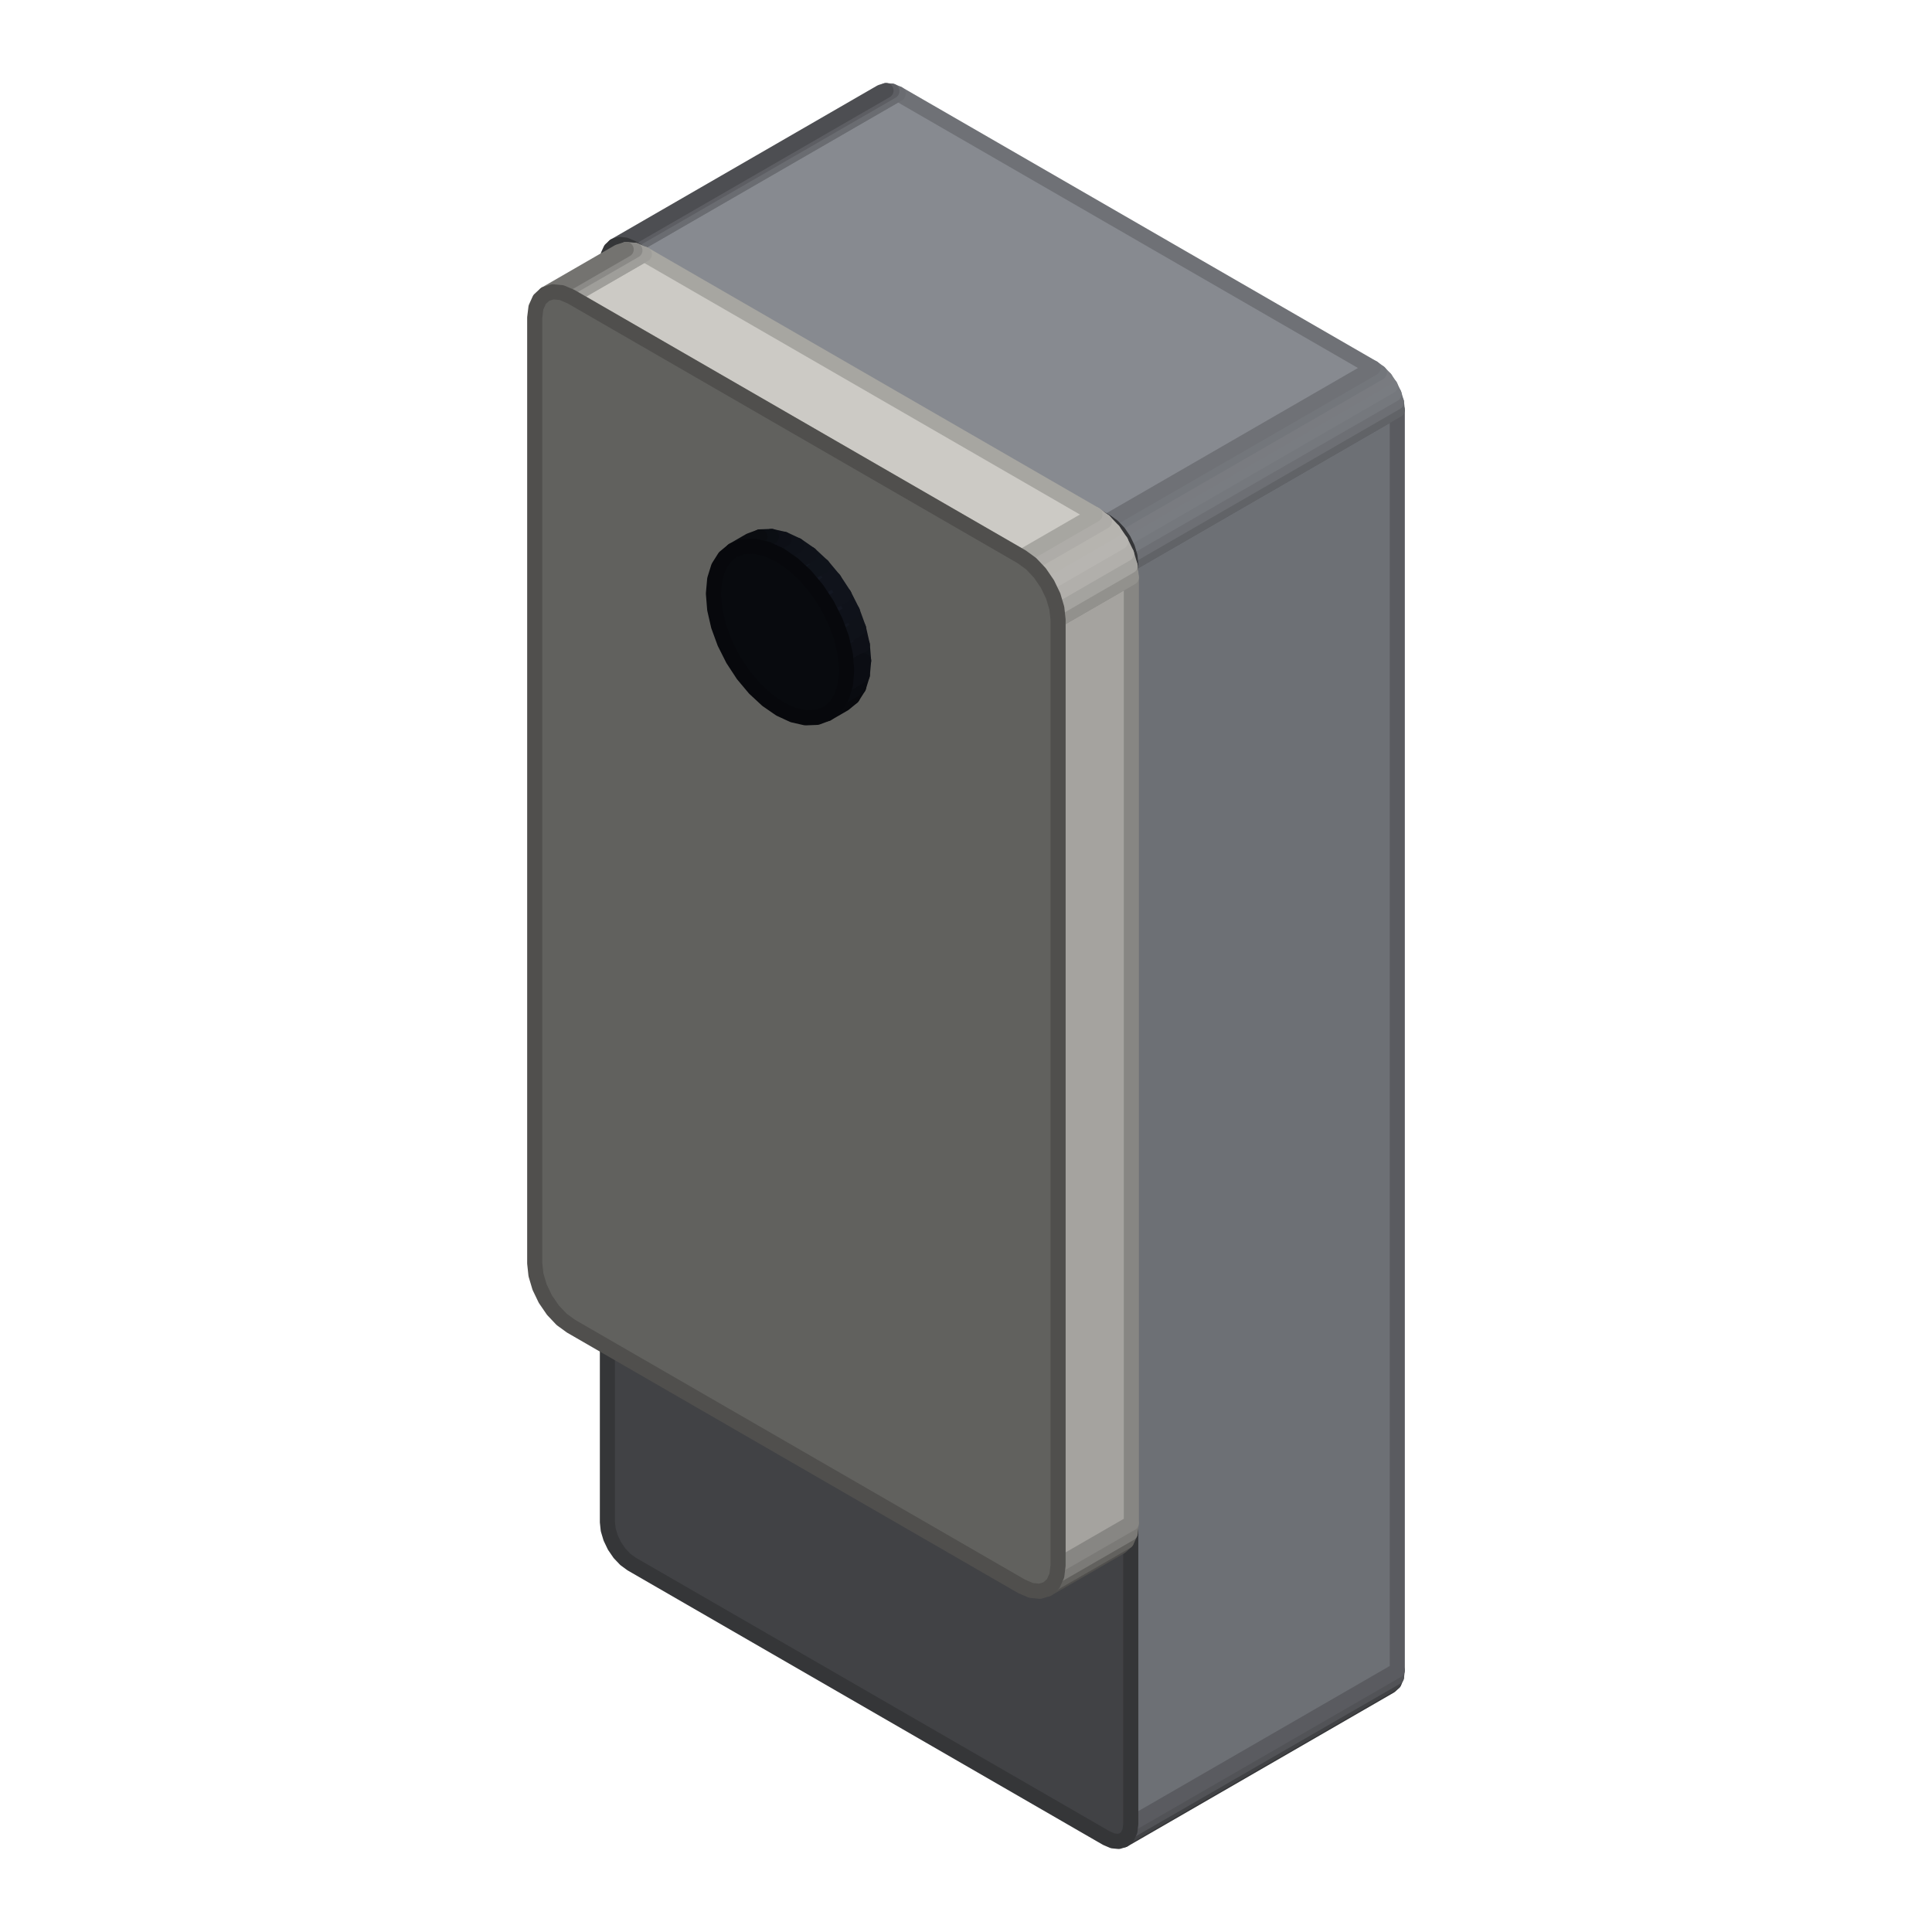
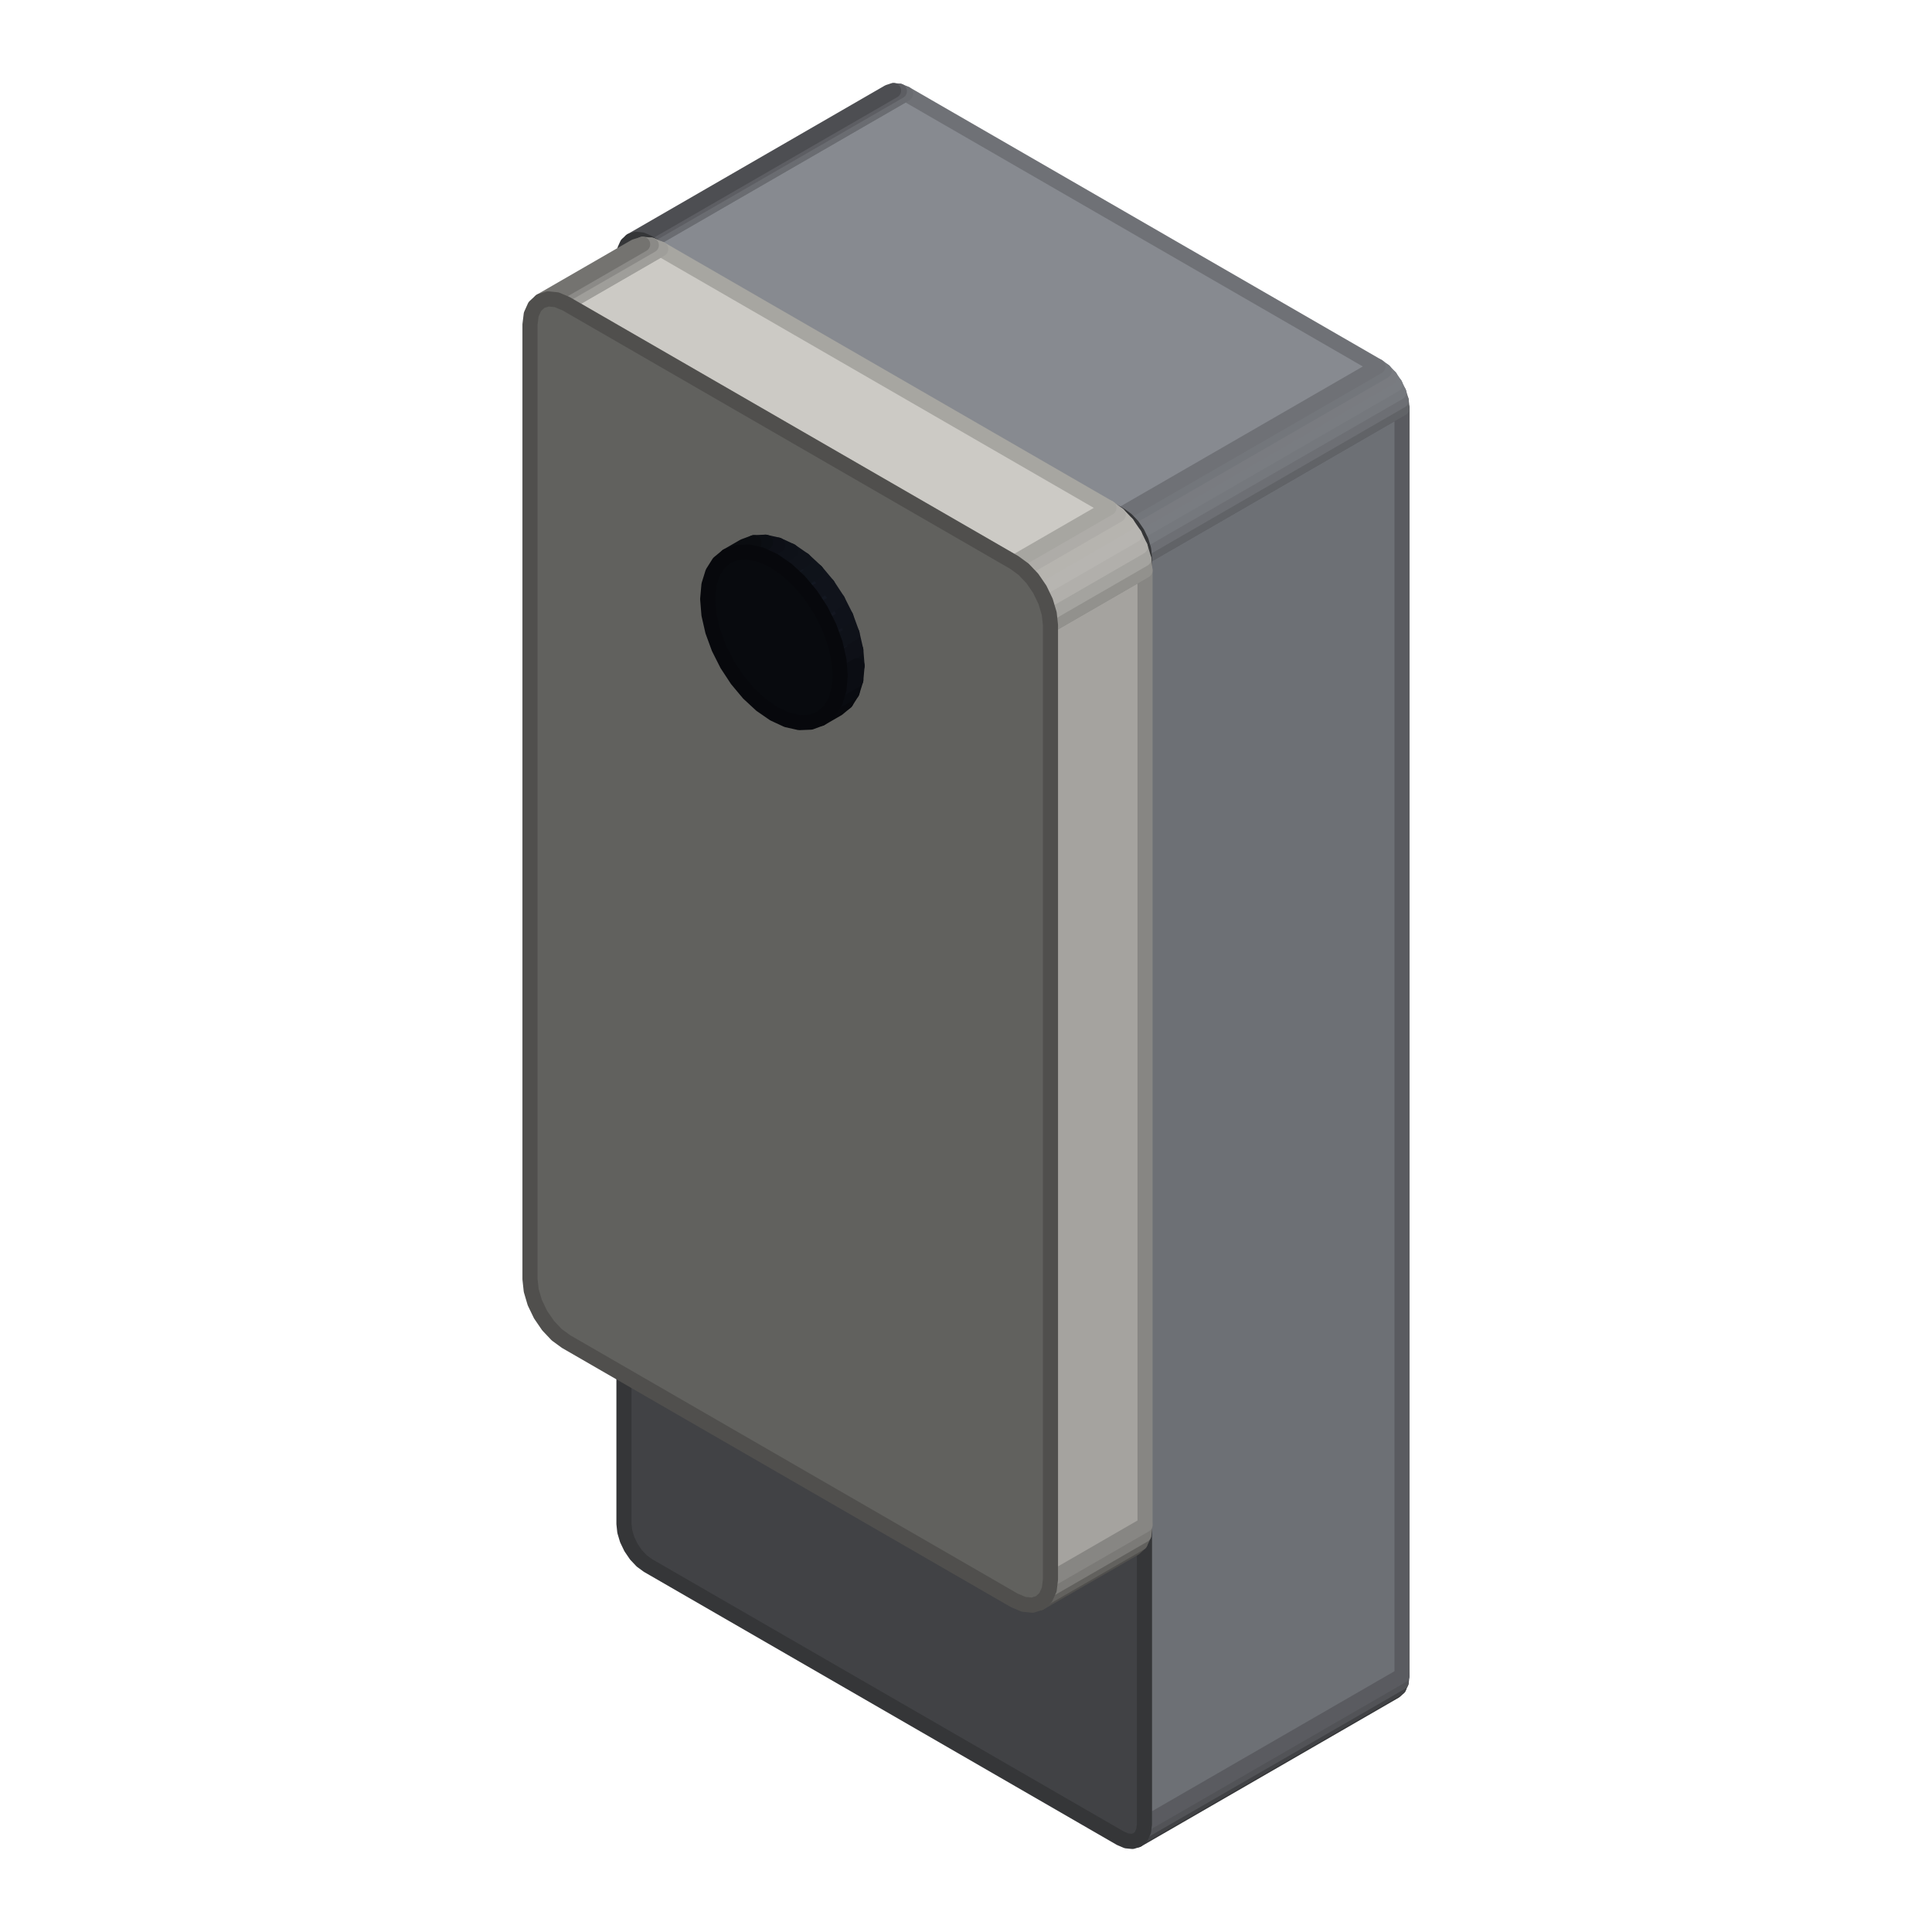
<svg xmlns="http://www.w3.org/2000/svg" viewBox="0 0 64 64" width="64" height="64" role="img" aria-label="Canary Vision">
  <g shape-rendering="geometricPrecision">
-     <path d="M46.052 55.851L46.179 55.733L37.35 60.83L37.223 60.949Z" fill="#414245" stroke="#353638" stroke-width=".5" stroke-linejoin="round" />
-     <path d="M46.179 55.733L46.26 55.556L37.431 60.653L37.35 60.83Z" fill="#4f5054" stroke="#414245" stroke-width=".5" stroke-linejoin="round" />
-     <path d="M46.26 55.556L46.287 55.332L37.458 60.429L37.431 60.653Z" fill="#64666a" stroke="#525357" stroke-width=".5" stroke-linejoin="round" />
-     <path d="M46.287 55.332L46.287 13.58L37.458 18.678L37.458 60.429Z" fill="#6d7075" stroke="#5a5b60" stroke-width=".5" stroke-linejoin="round" />
-     <path d="M46.287 13.58L46.26 13.325L37.431 18.422L37.458 18.678Z" fill="#76797e" stroke="#616367" stroke-width=".5" stroke-linejoin="round" />
-     <path d="M46.26 13.325L46.179 13.055L37.35 18.152L37.431 18.422Z" fill="#85888e" stroke="#6d6f74" stroke-width=".5" stroke-linejoin="round" />
-     <path d="M46.179 13.055L46.052 12.789L37.223 17.887L37.35 18.152Z" fill="#8f9298" stroke="#75787d" stroke-width=".5" stroke-linejoin="round" />
-     <path d="M46.052 12.789L45.886 12.546L37.057 17.643L37.223 17.887Z" fill="#94979e" stroke="#797c81" stroke-width=".5" stroke-linejoin="round" />
-     <path d="M45.886 12.546L45.692 12.342L36.863 17.439L37.057 17.643Z" fill="#93969d" stroke="#797b80" stroke-width=".5" stroke-linejoin="round" />
-     <path d="M45.692 12.342L45.484 12.19L36.655 17.288L36.863 17.439Z" fill="#8d8f96" stroke="#73767b" stroke-width=".5" stroke-linejoin="round" />
-     <path d="M45.484 12.19L29.753 3.108L20.924 8.205L36.655 17.288Z" fill="#878a90" stroke="#6f7176" stroke-width=".5" stroke-linejoin="round" />
-     <path d="M29.753 3.108L29.545 3.019L20.716 8.117L20.924 8.205Z" fill="#818389" stroke="#6a6c71" stroke-width=".5" stroke-linejoin="round" />
-     <path d="M29.545 3.019L29.351 3L20.522 8.097L20.716 8.117Z" fill="#717378" stroke="#5d5e63" stroke-width=".5" stroke-linejoin="round" />
-     <path d="M29.351 3L29.185 3.051L20.356 8.149L20.522 8.097Z" fill="#5e5f64" stroke="#4d4e52" stroke-width=".5" stroke-linejoin="round" />
-     <path d="M36.655 60.892L36.863 60.981L37.057 61L37.223 60.949L37.35 60.83L37.431 60.653L37.458 60.429L37.458 18.678L37.431 18.422L37.35 18.152L37.223 17.887L37.057 17.643L36.863 17.439L36.655 17.288L20.924 8.205L20.716 8.117L20.522 8.097L20.356 8.149L20.229 8.267L20.148 8.444L20.121 8.668L20.121 50.42L20.148 50.675L20.229 50.945L20.356 51.211L20.522 51.454L20.716 51.658L20.924 51.81Z" fill="#414245" stroke="#353638" stroke-width=".5" stroke-linejoin="round" />
-     <path d="M37.125 51.235L37.317 51.058L34.889 52.459L34.697 52.637Z" fill="#61615e" stroke="#504f4d" stroke-width=".5" stroke-linejoin="round" />
-     <path d="M37.317 51.058L37.437 50.792L35.009 52.193L34.889 52.459Z" fill="#777673" stroke="#62615e" stroke-width=".5" stroke-linejoin="round" />
-     <path d="M37.437 50.792L37.478 50.456L35.05 51.857L35.009 52.193Z" fill="#969591" stroke="#7b7a77" stroke-width=".5" stroke-linejoin="round" />
-     <path d="M37.478 50.456L37.478 19.13L35.05 20.531L35.05 51.857Z" fill="#a5a39f" stroke="#878683" stroke-width=".5" stroke-linejoin="round" />
-     <path d="M37.478 19.13L37.437 18.746L35.009 20.148L35.05 20.531Z" fill="#b2b1ac" stroke="#92918d" stroke-width=".5" stroke-linejoin="round" />
-     <path d="M37.437 18.746L37.317 18.341L34.889 19.743L35.009 20.148Z" fill="#c8c7c2" stroke="#a4a39f" stroke-width=".5" stroke-linejoin="round" />
-     <path d="M37.317 18.341L37.125 17.943L34.697 19.345L34.889 19.743Z" fill="#d8d6d0" stroke="#b1afab" stroke-width=".5" stroke-linejoin="round" />
-     <path d="M37.125 17.943L36.876 17.578L34.448 18.98L34.697 19.345Z" fill="#dfddd7" stroke="#b7b5b1" stroke-width=".5" stroke-linejoin="round" />
-     <path d="M36.876 17.578L36.586 17.272L34.158 18.673L34.448 18.98Z" fill="#dedcd6" stroke="#b6b4af" stroke-width=".5" stroke-linejoin="round" />
-     <path d="M36.586 17.272L36.274 17.044L33.846 18.446L34.158 18.673Z" fill="#d4d2cd" stroke="#aeaca8" stroke-width=".5" stroke-linejoin="round" />
-     <path d="M36.274 17.044L21.345 8.425L18.917 9.827L33.846 18.446Z" fill="#cccac5" stroke="#a7a6a1" stroke-width=".5" stroke-linejoin="round" />
-     <path d="M21.345 8.425L21.033 8.293L18.605 9.694L18.917 9.827Z" fill="#c2c1bc" stroke="#9f9e9a" stroke-width=".5" stroke-linejoin="round" />
-     <path d="M21.033 8.293L20.743 8.264L18.315 9.666L18.605 9.694Z" fill="#aaa9a4" stroke="#8b8a87" stroke-width=".5" stroke-linejoin="round" />
-     <path d="M20.743 8.264L20.494 8.341L18.066 9.743L18.315 9.666Z" fill="#8d8c88" stroke="#747370" stroke-width=".5" stroke-linejoin="round" />
-     <path d="M33.846 52.552L34.158 52.685L34.448 52.714L34.697 52.637L34.889 52.459L35.009 52.193L35.05 51.857L35.05 20.531L35.009 20.148L34.889 19.743L34.697 19.345L34.448 18.98L34.158 18.673L33.846 18.446L18.917 9.827L18.605 9.694L18.315 9.666L18.066 9.743L17.874 9.92L17.754 10.186L17.713 10.522L17.713 41.848L17.754 42.231L17.874 42.636L18.066 43.035L18.315 43.399L18.605 43.706L18.917 43.933Z" fill="#61615e" stroke="#504f4d" stroke-width=".5" stroke-linejoin="round" />
-     <path d="M28.609 21.887L28.566 21.365L28.005 21.69L28.047 22.211Z" fill="#0f121a" stroke="#0c0f15" stroke-width=".5" stroke-linejoin="round" />
-     <path d="M28.566 21.365L28.441 20.815L27.879 21.139L28.005 21.69Z" fill="#11141c" stroke="#0e1017" stroke-width=".5" stroke-linejoin="round" />
-     <path d="M28.441 20.815L28.237 20.256L27.675 20.581L27.879 21.139Z" fill="#12151e" stroke="#0f1219" stroke-width=".5" stroke-linejoin="round" />
-     <path d="M28.237 20.256L27.962 19.711L27.401 20.036L27.675 20.581Z" fill="#131620" stroke="#0f121a" stroke-width=".5" stroke-linejoin="round" />
-     <path d="M27.962 19.711L27.628 19.201L27.066 19.526L27.401 20.036Z" fill="#131721" stroke="#10131b" stroke-width=".5" stroke-linejoin="round" />
-     <path d="M27.628 19.201L27.246 18.745L26.684 19.07L27.066 19.526Z" fill="#131721" stroke="#10131b" stroke-width=".5" stroke-linejoin="round" />
-     <path d="M27.246 18.745L26.832 18.361L26.27 18.686L26.684 19.07Z" fill="#131720" stroke="#0f131a" stroke-width=".5" stroke-linejoin="round" />
-     <path d="M26.832 18.361L26.402 18.064L25.84 18.388L26.27 18.686Z" fill="#12161f" stroke="#0f1219" stroke-width=".5" stroke-linejoin="round" />
-     <path d="M26.402 18.064L25.971 17.864L25.409 18.189L25.84 18.388Z" fill="#11141d" stroke="#0e1118" stroke-width=".5" stroke-linejoin="round" />
-     <path d="M25.971 17.864L25.557 17.77L24.995 18.095L25.409 18.189Z" fill="#0f131a" stroke="#0d0f16" stroke-width=".5" stroke-linejoin="round" />
-     <path d="M25.557 17.77L25.175 17.785L24.613 18.11L24.995 18.095Z" fill="#0e1117" stroke="#0b0e13" stroke-width=".5" stroke-linejoin="round" />
-     <path d="M25.175 17.785L24.841 17.909L24.279 18.234L24.613 18.11Z" fill="#0c0e14" stroke="#0a0c10" stroke-width=".5" stroke-linejoin="round" />
-     <path d="M27.962 23.316L28.237 23.088L27.675 23.412L27.401 23.64Z" fill="#080a0e" stroke="#07080c" stroke-width=".5" stroke-linejoin="round" />
-     <path d="M28.237 23.088L28.441 22.765L27.879 23.09L27.675 23.412Z" fill="#090b10" stroke="#08090d" stroke-width=".5" stroke-linejoin="round" />
-     <path d="M28.441 22.765L28.566 22.36L28.005 22.684L27.879 23.09Z" fill="#0b0e13" stroke="#090b10" stroke-width=".5" stroke-linejoin="round" />
-     <path d="M28.566 22.36L28.609 21.887L28.047 22.211L28.005 22.684Z" fill="#0d1017" stroke="#0b0d13" stroke-width=".5" stroke-linejoin="round" />
-     <path d="M28.047 22.211L28.005 21.69L27.879 21.139L27.675 20.581L27.401 20.036L27.066 19.526L26.684 19.07L26.27 18.686L25.84 18.388L25.409 18.189L24.995 18.095L24.613 18.11L24.279 18.234L24.005 18.461L23.801 18.784L23.675 19.19L23.633 19.663L23.675 20.184L23.801 20.735L24.005 21.293L24.279 21.838L24.613 22.348L24.995 22.804L25.409 23.188L25.84 23.486L26.27 23.685L26.684 23.779L27.066 23.764L27.401 23.64L27.675 23.412L27.879 23.09L28.005 22.684Z" fill="#080a0e" stroke="#07080c" stroke-width=".5" stroke-linejoin="round" />
+     <path d="M46.21 56.022L46.337 55.905L37.804 60.831L37.677 60.949Z" fill="#414245" stroke="#353638" stroke-width=".5" stroke-linejoin="round" />
+     <path d="M46.337 55.905L46.417 55.728L37.884 60.655L37.804 60.831Z" fill="#4f5054" stroke="#414245" stroke-width=".5" stroke-linejoin="round" />
+     <path d="M46.417 55.728L46.444 55.506L37.911 60.432L37.884 60.655Z" fill="#64666a" stroke="#525357" stroke-width=".5" stroke-linejoin="round" />
+     <path d="M46.444 55.506L46.444 13.522L37.911 18.449L37.911 60.432Z" fill="#6d7075" stroke="#5a5b60" stroke-width=".5" stroke-linejoin="round" />
+     <path d="M46.444 13.522L46.417 13.268L37.884 18.195L37.911 18.449Z" fill="#76797e" stroke="#616367" stroke-width=".5" stroke-linejoin="round" />
+     <path d="M46.417 13.268L46.337 13L37.804 17.926L37.884 18.195Z" fill="#85888e" stroke="#6d6f74" stroke-width=".5" stroke-linejoin="round" />
+     <path d="M46.337 13L46.21 12.736L37.677 17.662L37.804 17.926Z" fill="#8f9298" stroke="#75787d" stroke-width=".5" stroke-linejoin="round" />
+     <path d="M46.21 12.736L46.045 12.494L37.512 17.42L37.677 17.662Z" fill="#94979e" stroke="#797c81" stroke-width=".5" stroke-linejoin="round" />
+     <path d="M46.045 12.494L45.852 12.29L37.319 17.217L37.512 17.42Z" fill="#93969d" stroke="#797b80" stroke-width=".5" stroke-linejoin="round" />
+     <path d="M45.852 12.29L45.646 12.14L37.113 17.066L37.319 17.217Z" fill="#8d8f96" stroke="#73767b" stroke-width=".5" stroke-linejoin="round" />
+     <path d="M45.646 12.14L30 3.107L21.467 8.034L37.113 17.066Z" fill="#878a90" stroke="#6f7176" stroke-width=".5" stroke-linejoin="round" />
+     <path d="M30 3.107L29.794 3.019L21.261 7.946L21.467 8.034Z" fill="#818389" stroke="#6a6c71" stroke-width=".5" stroke-linejoin="round" />
+     <path d="M29.794 3.019L29.601 3L21.068 7.927L21.261 7.946Z" fill="#717378" stroke="#5d5e63" stroke-width=".5" stroke-linejoin="round" />
+     <path d="M29.601 3L29.436 3.051L20.903 7.978L21.068 7.927Z" fill="#5e5f64" stroke="#4d4e52" stroke-width=".5" stroke-linejoin="round" />
+     <path d="M37.113 60.893L37.319 60.981L37.512 61L37.677 60.949L37.804 60.831L37.884 60.655L37.911 60.432L37.911 18.449L37.884 18.195L37.804 17.926L37.677 17.662L37.512 17.42L37.319 17.217L37.113 17.066L21.467 8.034L21.261 7.946L21.068 7.927L20.903 7.978L20.776 8.095L20.696 8.272L20.669 8.494L20.669 50.478L20.696 50.732L20.776 51L20.903 51.264L21.068 51.506L21.261 51.71L21.467 51.86Z" fill="#414245" stroke="#353638" stroke-width=".5" stroke-linejoin="round" />
+     <path d="M37.58 51.289L37.77 51.112L34.637 52.921L34.447 53.097Z" fill="#61615e" stroke="#504f4d" stroke-width=".5" stroke-linejoin="round" />
+     <path d="M37.77 51.112L37.89 50.848L34.757 52.657L34.637 52.921Z" fill="#777673" stroke="#62615e" stroke-width=".5" stroke-linejoin="round" />
+     <path d="M37.89 50.848L37.931 50.513L34.798 52.322L34.757 52.657Z" fill="#969591" stroke="#7b7a77" stroke-width=".5" stroke-linejoin="round" />
+     <path d="M37.931 50.513L37.931 18.898L34.798 20.707L34.798 52.322Z" fill="#a5a39f" stroke="#878683" stroke-width=".5" stroke-linejoin="round" />
+     <path d="M37.931 18.898L37.89 18.517L34.757 20.326L34.798 20.707Z" fill="#b2b1ac" stroke="#92918d" stroke-width=".5" stroke-linejoin="round" />
+     <path d="M37.89 18.517L37.77 18.114L34.637 19.923L34.757 20.326Z" fill="#c8c7c2" stroke="#a4a39f" stroke-width=".5" stroke-linejoin="round" />
+     <path d="M37.77 18.114L37.58 17.718L34.447 19.527L34.637 19.923Z" fill="#d8d6d0" stroke="#b1afab" stroke-width=".5" stroke-linejoin="round" />
+     <path d="M37.58 17.718L37.332 17.355L34.199 19.164L34.447 19.527Z" fill="#dfddd7" stroke="#b7b5b1" stroke-width=".5" stroke-linejoin="round" />
+     <path d="M37.332 17.355L37.043 17.05L33.91 18.859L34.199 19.164Z" fill="#dedcd6" stroke="#b6b4af" stroke-width=".5" stroke-linejoin="round" />
+     <path d="M37.043 17.05L36.734 16.824L33.6 18.633L33.91 18.859Z" fill="#d4d2cd" stroke="#aeaca8" stroke-width=".5" stroke-linejoin="round" />
+     <path d="M36.734 16.824L21.886 8.252L18.753 10.061L33.6 18.633Z" fill="#cccac5" stroke="#a7a6a1" stroke-width=".5" stroke-linejoin="round" />
+     <path d="M21.886 8.252L21.576 8.121L18.443 9.93L18.753 10.061Z" fill="#c2c1bc" stroke="#9f9e9a" stroke-width=".5" stroke-linejoin="round" />
+     <path d="M21.576 8.121L21.288 8.092L18.155 9.901L18.443 9.93Z" fill="#aaa9a4" stroke="#8b8a87" stroke-width=".5" stroke-linejoin="round" />
+     <path d="M21.288 8.092L21.04 8.169L17.907 9.977L18.155 9.901Z" fill="#8d8c88" stroke="#747370" stroke-width=".5" stroke-linejoin="round" />
+     <path d="M33.6 53.014L33.91 53.145L34.199 53.174L34.447 53.097L34.637 52.921L34.757 52.657L34.798 52.322L34.798 20.707L34.757 20.326L34.637 19.923L34.447 19.527L34.199 19.164L33.91 18.859L33.6 18.633L18.753 10.061L18.443 9.93L18.155 9.901L17.907 9.977L17.716 10.154L17.597 10.418L17.556 10.753L17.556 42.368L17.597 42.749L17.716 43.152L17.907 43.548L18.155 43.911L18.443 44.216L18.753 44.442Z" fill="#61615e" stroke="#504f4d" stroke-width=".5" stroke-linejoin="round" />
+     <path d="M28.392 22.055L28.35 21.536L27.791 21.859L27.833 22.378Z" fill="#0f121a" stroke="#0c0f15" stroke-width=".5" stroke-linejoin="round" />
+     <path d="M28.35 21.536L28.225 20.989L27.666 21.311L27.791 21.859Z" fill="#11141c" stroke="#0e1017" stroke-width=".5" stroke-linejoin="round" />
+     <path d="M28.225 20.989L28.022 20.433L27.463 20.756L27.666 21.311Z" fill="#12151e" stroke="#0f1219" stroke-width=".5" stroke-linejoin="round" />
+     <path d="M28.022 20.433L27.749 19.892L27.19 20.214L27.463 20.756Z" fill="#131620" stroke="#0f121a" stroke-width=".5" stroke-linejoin="round" />
+     <path d="M27.749 19.892L27.416 19.384L26.858 19.707L27.19 20.214Z" fill="#131721" stroke="#10131b" stroke-width=".5" stroke-linejoin="round" />
+     <path d="M27.416 19.384L27.037 18.931L26.478 19.254L26.858 19.707Z" fill="#131721" stroke="#10131b" stroke-width=".5" stroke-linejoin="round" />
+     <path d="M27.037 18.931L26.625 18.549L26.066 18.872L26.478 19.254Z" fill="#131720" stroke="#0f131a" stroke-width=".5" stroke-linejoin="round" />
+     <path d="M26.625 18.549L26.197 18.253L25.638 18.576L26.066 18.872Z" fill="#12161f" stroke="#0f1219" stroke-width=".5" stroke-linejoin="round" />
+     <path d="M26.197 18.253L25.769 18.055L25.21 18.377L25.638 18.576Z" fill="#11141d" stroke="#0e1118" stroke-width=".5" stroke-linejoin="round" />
+     <path d="M25.769 18.055L25.357 17.961L24.798 18.284L25.21 18.377Z" fill="#0f131a" stroke="#0d0f16" stroke-width=".5" stroke-linejoin="round" />
+     <path d="M25.357 17.961L24.977 17.976L24.419 18.299L24.798 18.284Z" fill="#0e1117" stroke="#0b0e13" stroke-width=".5" stroke-linejoin="round" />
+     <path d="M24.977 17.976L24.645 18.099L24.086 18.422L24.419 18.299Z" fill="#0c0e14" stroke="#0a0c10" stroke-width=".5" stroke-linejoin="round" />
+     <path d="M27.749 23.476L28.022 23.25L27.463 23.572L27.19 23.799Z" fill="#080a0e" stroke="#07080c" stroke-width=".5" stroke-linejoin="round" />
+     <path d="M28.022 23.25L28.225 22.929L27.666 23.251L27.463 23.572Z" fill="#090b10" stroke="#08090d" stroke-width=".5" stroke-linejoin="round" />
+     <path d="M28.225 22.929L28.35 22.525L27.791 22.848L27.666 23.251Z" fill="#0b0e13" stroke="#090b10" stroke-width=".5" stroke-linejoin="round" />
+     <path d="M28.35 22.525L28.392 22.055L27.833 22.378L27.791 22.848Z" fill="#0d1017" stroke="#0b0d13" stroke-width=".5" stroke-linejoin="round" />
+     <path d="M27.833 22.378L27.791 21.859L27.666 21.311L27.463 20.756L27.19 20.214L26.858 19.707L26.478 19.254L26.066 18.872L25.638 18.576L25.21 18.377L24.798 18.284L24.419 18.299L24.086 18.422L23.813 18.648L23.61 18.97L23.485 19.373L23.443 19.843L23.485 20.362L23.61 20.91L23.813 21.465L24.086 22.007L24.419 22.514L24.798 22.967L25.21 23.349L25.638 23.645L26.066 23.844L26.478 23.937L26.858 23.922L27.19 23.799L27.463 23.572L27.666 23.251L27.791 22.848Z" fill="#080a0e" stroke="#07080c" stroke-width=".5" stroke-linejoin="round" />
  </g>
</svg>
